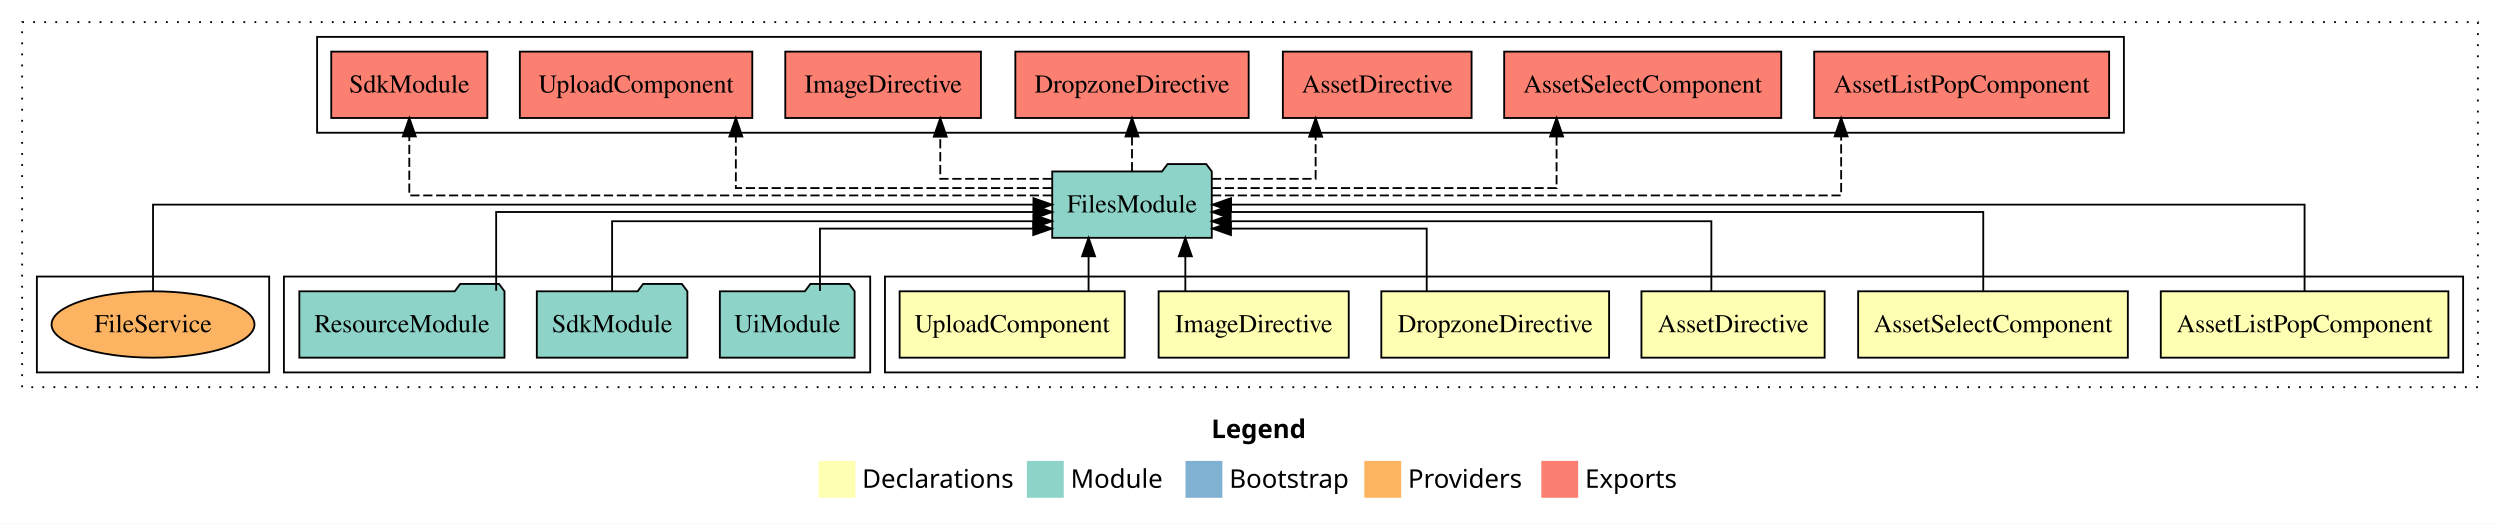
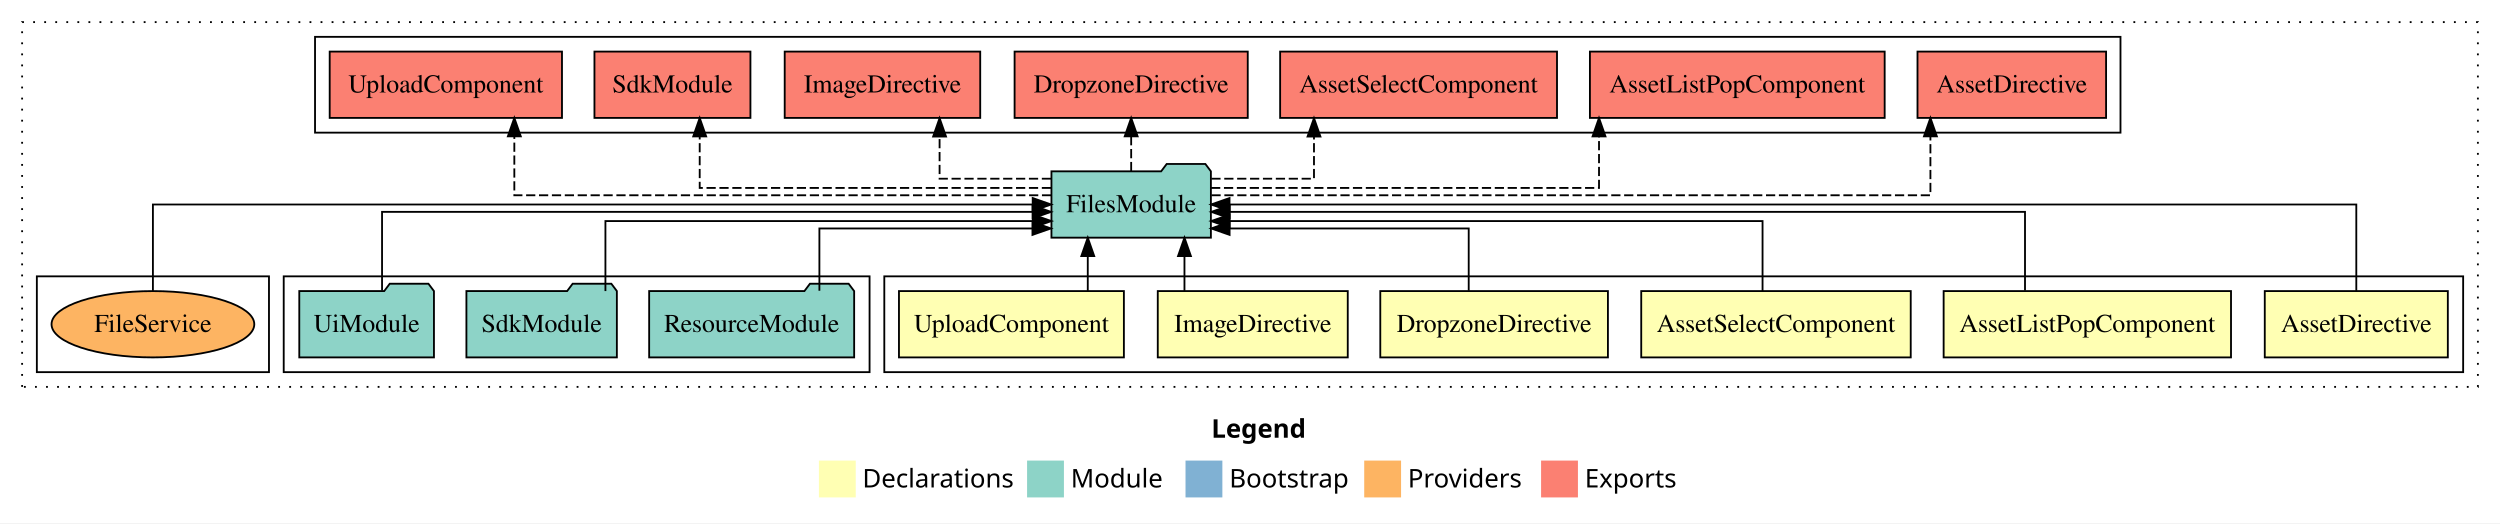
- <svg xmlns="http://www.w3.org/2000/svg" width="1356pt" height="284pt" viewBox="0.00 0.00 1356.00 284.00">
+ <svg xmlns="http://www.w3.org/2000/svg" width="1357pt" height="284pt" viewBox="0.00 0.00 1357.00 284.00">
  <g id="graph0" class="graph" transform="scale(1 1) rotate(0) translate(4 280)">
-     <polygon fill="#ffffff" stroke="transparent" points="-4,4 -4,-280 1352,-280 1352,4 -4,4" />
-     <text text-anchor="start" x="653.009" y="-42.4" font-family="sans-serif" font-weight="bold" font-size="14.00" fill="#000000">Legend</text>
-     <polygon fill="#ffffb3" stroke="transparent" points="440,-10 440,-30 460,-30 460,-10 440,-10" />
-     <text text-anchor="start" x="463.629" y="-15.4" font-family="sans-serif" font-size="14.00" fill="#000000">  Declarations</text>
-     <polygon fill="#8dd3c7" stroke="transparent" points="553,-10 553,-30 573,-30 573,-10 553,-10" />
-     <text text-anchor="start" x="576.725" y="-15.4" font-family="sans-serif" font-size="14.00" fill="#000000">  Module</text>
-     <polygon fill="#80b1d3" stroke="transparent" points="639,-10 639,-30 659,-30 659,-10 639,-10" />
-     <text text-anchor="start" x="662.781" y="-15.4" font-family="sans-serif" font-size="14.00" fill="#000000">  Bootstrap</text>
-     <polygon fill="#fdb462" stroke="transparent" points="736,-10 736,-30 756,-30 756,-10 736,-10" />
-     <text text-anchor="start" x="759.673" y="-15.4" font-family="sans-serif" font-size="14.00" fill="#000000">  Providers</text>
-     <polygon fill="#fb8072" stroke="transparent" points="832,-10 832,-30 852,-30 852,-10 832,-10" />
-     <text text-anchor="start" x="855.726" y="-15.4" font-family="sans-serif" font-size="14.00" fill="#000000">  Exports</text>
+     <polygon fill="#ffffff" stroke="transparent" points="-4,4 -4,-280 1353,-280 1353,4 -4,4" />
+     <text text-anchor="start" x="653.509" y="-42.4" font-family="sans-serif" font-weight="bold" font-size="14.00" fill="#000000">Legend</text>
+     <polygon fill="#ffffb3" stroke="transparent" points="440.5,-10 440.5,-30 460.5,-30 460.5,-10 440.5,-10" />
+     <text text-anchor="start" x="464.129" y="-15.4" font-family="sans-serif" font-size="14.00" fill="#000000">  Declarations</text>
+     <polygon fill="#8dd3c7" stroke="transparent" points="553.5,-10 553.5,-30 573.5,-30 573.5,-10 553.5,-10" />
+     <text text-anchor="start" x="577.225" y="-15.4" font-family="sans-serif" font-size="14.00" fill="#000000">  Module</text>
+     <polygon fill="#80b1d3" stroke="transparent" points="639.5,-10 639.5,-30 659.5,-30 659.5,-10 639.5,-10" />
+     <text text-anchor="start" x="663.281" y="-15.4" font-family="sans-serif" font-size="14.00" fill="#000000">  Bootstrap</text>
+     <polygon fill="#fdb462" stroke="transparent" points="736.5,-10 736.5,-30 756.5,-30 756.5,-10 736.5,-10" />
+     <text text-anchor="start" x="760.173" y="-15.4" font-family="sans-serif" font-size="14.00" fill="#000000">  Providers</text>
+     <polygon fill="#fb8072" stroke="transparent" points="832.5,-10 832.5,-30 852.5,-30 852.5,-10 832.5,-10" />
+     <text text-anchor="start" x="856.226" y="-15.4" font-family="sans-serif" font-size="14.00" fill="#000000">  Exports</text>
    <g id="clust1" class="cluster">
-       <polygon fill="none" stroke="#000000" stroke-dasharray="1,5" points="8,-70 8,-268 1340,-268 1340,-70 8,-70" />
+       <polygon fill="none" stroke="#000000" stroke-dasharray="1,5" points="8,-70 8,-268 1341,-268 1341,-70 8,-70" />
    </g>
    <g id="clust2" class="cluster">
-       <polygon fill="none" stroke="#000000" points="476,-78 476,-130 1332,-130 1332,-78 476,-78" />
+       <polygon fill="none" stroke="#000000" points="476,-78 476,-130 1333,-130 1333,-78 476,-78" />
    </g>
    <g id="clust9" class="cluster">
      <polygon fill="none" stroke="#000000" points="150,-78 150,-130 468,-130 468,-78 150,-78" />
    </g>
    <g id="clust10" class="cluster">
-       <polygon fill="none" stroke="#000000" points="168,-208 168,-260 1148,-260 1148,-208 168,-208" />
+       <polygon fill="none" stroke="#000000" points="167,-208 167,-260 1147,-260 1147,-208 167,-208" />
    </g>
    <g id="clust12" class="cluster">
      <polygon fill="none" stroke="#000000" points="16,-78 16,-130 142,-130 142,-78 16,-78" />
    </g>
    <g id="node1" class="node">
-       <polygon fill="#ffffb3" stroke="#000000" points="1323.994,-122 1168.006,-122 1168.006,-86 1323.994,-86 1323.994,-122" />
-       <text text-anchor="middle" x="1246" y="-99.8" font-family="Times,serif" font-size="14.00" fill="#000000">AssetListPopComponent</text>
+       <polygon fill="#ffffb3" stroke="#000000" points="1324.684,-122 1225.316,-122 1225.316,-86 1324.684,-86 1324.684,-122" />
+       <text text-anchor="middle" x="1275" y="-99.8" font-family="Times,serif" font-size="14.00" fill="#000000">AssetDirective</text>
    </g>
    <g id="node7" class="node">
      <polygon fill="#8dd3c7" stroke="#000000" points="653.273,-187 650.273,-191 629.273,-191 626.273,-187 566.727,-187 566.727,-151 653.273,-151 653.273,-187" />
      <text text-anchor="middle" x="610" y="-164.8" font-family="Times,serif" font-size="14.00" fill="#000000">FilesModule</text>
    </g>
    <g id="edge1" class="edge">
-       <path fill="none" stroke="#000000" d="M1246,-122.106C1246,-141.339 1246,-169 1246,-169 1246,-169 663.715,-169 663.715,-169" />
-       <polygon fill="#000000" stroke="#000000" points="663.715,-165.5 653.715,-169 663.715,-172.5 663.715,-165.5" />
+       <path fill="none" stroke="#000000" d="M1275,-122.106C1275,-141.339 1275,-169 1275,-169 1275,-169 663.376,-169 663.376,-169" />
+       <polygon fill="#000000" stroke="#000000" points="663.376,-165.5 653.376,-169 663.376,-172.5 663.376,-165.5" />
    </g>
    <g id="node2" class="node">
-       <polygon fill="#ffffb3" stroke="#000000" points="1150.141,-122 1003.859,-122 1003.859,-86 1150.141,-86 1150.141,-122" />
-       <text text-anchor="middle" x="1077" y="-99.8" font-family="Times,serif" font-size="14.00" fill="#000000">AssetSelectComponent</text>
+       <polygon fill="#ffffb3" stroke="#000000" points="1206.994,-122 1051.006,-122 1051.006,-86 1206.994,-86 1206.994,-122" />
+       <text text-anchor="middle" x="1129" y="-99.8" font-family="Times,serif" font-size="14.00" fill="#000000">AssetListPopComponent</text>
    </g>
    <g id="edge2" class="edge">
-       <path fill="none" stroke="#000000" d="M1071.713,-122.302C1071.713,-140.27 1071.713,-165 1071.713,-165 1071.713,-165 663.437,-165 663.437,-165" />
-       <polygon fill="#000000" stroke="#000000" points="663.437,-161.5 653.437,-165 663.437,-168.5 663.437,-161.5" />
+       <path fill="none" stroke="#000000" d="M1095.172,-122.302C1095.172,-140.27 1095.172,-165 1095.172,-165 1095.172,-165 663.483,-165 663.483,-165" />
+       <polygon fill="#000000" stroke="#000000" points="663.483,-161.5 653.483,-165 663.483,-168.5 663.483,-161.5" />
    </g>
    <g id="node3" class="node">
-       <polygon fill="#ffffb3" stroke="#000000" points="985.684,-122 886.316,-122 886.316,-86 985.684,-86 985.684,-122" />
-       <text text-anchor="middle" x="936" y="-99.8" font-family="Times,serif" font-size="14.00" fill="#000000">AssetDirective</text>
+       <polygon fill="#ffffb3" stroke="#000000" points="1033.141,-122 886.859,-122 886.859,-86 1033.141,-86 1033.141,-122" />
+       <text text-anchor="middle" x="960" y="-99.8" font-family="Times,serif" font-size="14.00" fill="#000000">AssetSelectComponent</text>
    </g>
    <g id="edge3" class="edge">
-       <path fill="none" stroke="#000000" d="M924.239,-122.027C924.239,-138.398 924.239,-160 924.239,-160 924.239,-160 663.364,-160 663.364,-160" />
-       <polygon fill="#000000" stroke="#000000" points="663.364,-156.5 653.364,-160 663.364,-163.5 663.364,-156.5" />
+       <path fill="none" stroke="#000000" d="M952.713,-122.027C952.713,-138.398 952.713,-160 952.713,-160 952.713,-160 663.405,-160 663.405,-160" />
+       <polygon fill="#000000" stroke="#000000" points="663.405,-156.5 653.405,-160 663.405,-163.5 663.405,-156.5" />
    </g>
    <g id="node4" class="node">
      <polygon fill="#ffffb3" stroke="#000000" points="868.779,-122 745.221,-122 745.221,-86 868.779,-86 868.779,-122" />
      <text text-anchor="middle" x="807" y="-99.8" font-family="Times,serif" font-size="14.00" fill="#000000">DropzoneDirective</text>
    </g>
    <g id="edge4" class="edge">
-       <path fill="none" stroke="#000000" d="M769.851,-122.187C769.851,-137.182 769.851,-156 769.851,-156 769.851,-156 663.68,-156 663.68,-156" />
-       <polygon fill="#000000" stroke="#000000" points="663.68,-152.5 653.68,-156 663.68,-159.5 663.68,-152.5" />
+       <path fill="none" stroke="#000000" d="M793.216,-122.187C793.216,-137.182 793.216,-156 793.216,-156 793.216,-156 663.419,-156 663.419,-156" />
+       <polygon fill="#000000" stroke="#000000" points="663.419,-152.5 653.419,-156 663.419,-159.5 663.419,-152.5" />
    </g>
    <g id="node5" class="node">
      <polygon fill="#ffffb3" stroke="#000000" points="727.563,-122 624.437,-122 624.437,-86 727.563,-86 727.563,-122" />
      <text text-anchor="middle" x="676" y="-99.8" font-family="Times,serif" font-size="14.00" fill="#000000">ImageDirective</text>
    </g>
    <g id="edge5" class="edge">
      <path fill="none" stroke="#000000" d="M638.927,-122.106C638.927,-122.106 638.927,-140.991 638.927,-140.991" />
      <polygon fill="#000000" stroke="#000000" points="635.428,-140.991 638.927,-150.991 642.428,-140.991 635.428,-140.991" />
    </g>
    <g id="node6" class="node">
      <polygon fill="#ffffb3" stroke="#000000" points="606.045,-122 483.955,-122 483.955,-86 606.045,-86 606.045,-122" />
      <text text-anchor="middle" x="545" y="-99.8" font-family="Times,serif" font-size="14.00" fill="#000000">UploadComponent</text>
    </g>
    <g id="edge6" class="edge">
      <path fill="none" stroke="#000000" d="M586.443,-122.106C586.443,-122.106 586.443,-140.991 586.443,-140.991" />
      <polygon fill="#000000" stroke="#000000" points="582.943,-140.991 586.443,-150.991 589.943,-140.991 582.943,-140.991" />
    </g>
    <g id="node11" class="node">
-       <polygon fill="#fb8072" stroke="#000000" points="1139.995,-252 980.005,-252 980.005,-216 1139.995,-216 1139.995,-252" />
-       <text text-anchor="middle" x="1060" y="-229.8" font-family="Times,serif" font-size="14.00" fill="#000000">AssetListPopComponent </text>
+       <polygon fill="#fb8072" stroke="#000000" points="1139.184,-252 1036.816,-252 1036.816,-216 1139.184,-216 1139.184,-252" />
+       <text text-anchor="middle" x="1088" y="-229.8" font-family="Times,serif" font-size="14.00" fill="#000000">AssetDirective </text>
    </g>
    <g id="edge10" class="edge">
-       <path fill="none" stroke="#000000" stroke-dasharray="5,2" d="M653.375,-174C753.967,-174 994.636,-174 994.636,-174 994.636,-174 994.636,-205.998 994.636,-205.998" />
-       <polygon fill="#000000" stroke="#000000" points="991.136,-205.998 994.636,-215.998 998.136,-205.998 991.136,-205.998" />
+       <path fill="none" stroke="#000000" stroke-dasharray="5,2" d="M653.584,-174C763.597,-174 1043.831,-174 1043.831,-174 1043.831,-174 1043.831,-205.998 1043.831,-205.998" />
+       <polygon fill="#000000" stroke="#000000" points="1040.331,-205.998 1043.831,-215.998 1047.331,-205.998 1040.331,-205.998" />
    </g>
    <g id="node12" class="node">
-       <polygon fill="#fb8072" stroke="#000000" points="962.141,-252 811.859,-252 811.859,-216 962.141,-216 962.141,-252" />
-       <text text-anchor="middle" x="887" y="-229.8" font-family="Times,serif" font-size="14.00" fill="#000000">AssetSelectComponent </text>
+       <polygon fill="#fb8072" stroke="#000000" points="1018.995,-252 859.005,-252 859.005,-216 1018.995,-216 1018.995,-252" />
+       <text text-anchor="middle" x="939" y="-229.8" font-family="Times,serif" font-size="14.00" fill="#000000">AssetListPopComponent </text>
    </g>
    <g id="edge11" class="edge">
-       <path fill="none" stroke="#000000" stroke-dasharray="5,2" d="M653.315,-178C720.023,-178 840.285,-178 840.285,-178 840.285,-178 840.285,-205.973 840.285,-205.973" />
-       <polygon fill="#000000" stroke="#000000" points="836.785,-205.973 840.285,-215.973 843.785,-205.973 836.785,-205.973" />
+       <path fill="none" stroke="#000000" stroke-dasharray="5,2" d="M653.366,-178C725.896,-178 863.946,-178 863.946,-178 863.946,-178 863.946,-205.973 863.946,-205.973" />
+       <polygon fill="#000000" stroke="#000000" points="860.446,-205.973 863.946,-215.973 867.446,-205.973 860.446,-205.973" />
    </g>
    <g id="node13" class="node">
-       <polygon fill="#fb8072" stroke="#000000" points="794.184,-252 691.816,-252 691.816,-216 794.184,-216 794.184,-252" />
-       <text text-anchor="middle" x="743" y="-229.8" font-family="Times,serif" font-size="14.00" fill="#000000">AssetDirective </text>
+       <polygon fill="#fb8072" stroke="#000000" points="841.141,-252 690.859,-252 690.859,-216 841.141,-216 841.141,-252" />
+       <text text-anchor="middle" x="766" y="-229.8" font-family="Times,serif" font-size="14.00" fill="#000000">AssetSelectComponent </text>
    </g>
    <g id="edge12" class="edge">
-       <path fill="none" stroke="#000000" stroke-dasharray="5,2" d="M653.394,-183C680.233,-183 709.595,-183 709.595,-183 709.595,-183 709.595,-205.876 709.595,-205.876" />
-       <polygon fill="#000000" stroke="#000000" points="706.095,-205.876 709.595,-215.876 713.095,-205.876 706.095,-205.876" />
+       <path fill="none" stroke="#000000" stroke-dasharray="5,2" d="M653.524,-183C680.186,-183 709.231,-183 709.231,-183 709.231,-183 709.231,-205.876 709.231,-205.876" />
+       <polygon fill="#000000" stroke="#000000" points="705.731,-205.876 709.231,-215.876 712.731,-205.876 705.731,-205.876" />
    </g>
    <g id="node14" class="node">
      <polygon fill="#fb8072" stroke="#000000" points="673.279,-252 546.721,-252 546.721,-216 673.279,-216 673.279,-252" />
      <text text-anchor="middle" x="610" y="-229.8" font-family="Times,serif" font-size="14.00" fill="#000000">DropzoneDirective </text>
    </g>
    <g id="edge13" class="edge">
      <path fill="none" stroke="#000000" stroke-dasharray="5,2" d="M610,-187.106C610,-187.106 610,-205.991 610,-205.991" />
      <polygon fill="#000000" stroke="#000000" points="606.5,-205.991 610,-215.991 613.5,-205.991 606.5,-205.991" />
    </g>
    <g id="node15" class="node">
      <polygon fill="#fb8072" stroke="#000000" points="528.064,-252 421.936,-252 421.936,-216 528.064,-216 528.064,-252" />
      <text text-anchor="middle" x="475" y="-229.8" font-family="Times,serif" font-size="14.00" fill="#000000">ImageDirective </text>
    </g>
    <g id="edge14" class="edge">
      <path fill="none" stroke="#000000" stroke-dasharray="5,2" d="M566.499,-183C538.002,-183 506.005,-183 506.005,-183 506.005,-183 506.005,-205.876 506.005,-205.876" />
      <polygon fill="#000000" stroke="#000000" points="502.505,-205.876 506.005,-215.876 509.505,-205.876 502.505,-205.876" />
    </g>
    <g id="node16" class="node">
-       <polygon fill="#fb8072" stroke="#000000" points="404.044,-252 277.956,-252 277.956,-216 404.044,-216 404.044,-252" />
-       <text text-anchor="middle" x="341" y="-229.8" font-family="Times,serif" font-size="14.00" fill="#000000">UploadComponent </text>
+       <polygon fill="#fb8072" stroke="#000000" points="403.333,-252 318.667,-252 318.667,-216 403.333,-216 403.333,-252" />
+       <text text-anchor="middle" x="361" y="-229.8" font-family="Times,serif" font-size="14.00" fill="#000000">SdkModule </text>
    </g>
    <g id="edge15" class="edge">
-       <path fill="none" stroke="#000000" stroke-dasharray="5,2" d="M566.517,-178C503.729,-178 395.124,-178 395.124,-178 395.124,-178 395.124,-205.973 395.124,-205.973" />
-       <polygon fill="#000000" stroke="#000000" points="391.624,-205.973 395.124,-215.973 398.624,-205.973 391.624,-205.973" />
+       <path fill="none" stroke="#000000" stroke-dasharray="5,2" d="M566.497,-178C498.768,-178 375.799,-178 375.799,-178 375.799,-178 375.799,-205.973 375.799,-205.973" />
+       <polygon fill="#000000" stroke="#000000" points="372.299,-205.973 375.799,-215.973 379.299,-205.973 372.299,-205.973" />
    </g>
    <g id="node17" class="node">
-       <polygon fill="#fb8072" stroke="#000000" points="260.333,-252 175.667,-252 175.667,-216 260.333,-216 260.333,-252" />
-       <text text-anchor="middle" x="218" y="-229.8" font-family="Times,serif" font-size="14.00" fill="#000000">SdkModule </text>
+       <polygon fill="#fb8072" stroke="#000000" points="301.044,-252 174.956,-252 174.956,-216 301.044,-216 301.044,-252" />
+       <text text-anchor="middle" x="238" y="-229.8" font-family="Times,serif" font-size="14.00" fill="#000000">UploadComponent </text>
    </g>
    <g id="edge16" class="edge">
-       <path fill="none" stroke="#000000" stroke-dasharray="5,2" d="M566.551,-174C464.489,-174 218,-174 218,-174 218,-174 218,-205.998 218,-205.998" />
-       <polygon fill="#000000" stroke="#000000" points="214.5,-205.998 218,-215.998 221.5,-205.998 214.5,-205.998" />
+       <path fill="none" stroke="#000000" stroke-dasharray="5,2" d="M566.571,-174C475.976,-174 275.178,-174 275.178,-174 275.178,-174 275.178,-205.998 275.178,-205.998" />
+       <polygon fill="#000000" stroke="#000000" points="271.678,-205.998 275.178,-215.998 278.678,-205.998 271.678,-205.998" />
    </g>
    <g id="node8" class="node">
-       <polygon fill="#8dd3c7" stroke="#000000" points="459.548,-122 456.548,-126 435.548,-126 432.548,-122 386.452,-122 386.452,-86 459.548,-86 459.548,-122" />
-       <text text-anchor="middle" x="423" y="-99.8" font-family="Times,serif" font-size="14.00" fill="#000000">UiModule</text>
+       <polygon fill="#8dd3c7" stroke="#000000" points="459.636,-122 456.636,-126 435.636,-126 432.636,-122 348.364,-122 348.364,-86 459.636,-86 459.636,-122" />
+       <text text-anchor="middle" x="404" y="-99.8" font-family="Times,serif" font-size="14.00" fill="#000000">ResourceModule</text>
    </g>
    <g id="edge7" class="edge">
-       <path fill="none" stroke="#000000" d="M440.746,-122.187C440.746,-137.182 440.746,-156 440.746,-156 440.746,-156 556.413,-156 556.413,-156" />
-       <polygon fill="#000000" stroke="#000000" points="556.413,-159.5 566.413,-156 556.413,-152.5 556.413,-159.5" />
+       <path fill="none" stroke="#000000" d="M440.768,-122.187C440.768,-137.182 440.768,-156 440.768,-156 440.768,-156 556.419,-156 556.419,-156" />
+       <polygon fill="#000000" stroke="#000000" points="556.419,-159.5 566.419,-156 556.418,-152.5 556.419,-159.5" />
    </g>
    <g id="node9" class="node">
-       <polygon fill="#8dd3c7" stroke="#000000" points="368.833,-122 365.833,-126 344.833,-126 341.833,-122 287.167,-122 287.167,-86 368.833,-86 368.833,-122" />
-       <text text-anchor="middle" x="328" y="-99.8" font-family="Times,serif" font-size="14.00" fill="#000000">SdkModule</text>
+       <polygon fill="#8dd3c7" stroke="#000000" points="330.833,-122 327.833,-126 306.833,-126 303.833,-122 249.167,-122 249.167,-86 330.833,-86 330.833,-122" />
+       <text text-anchor="middle" x="290" y="-99.8" font-family="Times,serif" font-size="14.00" fill="#000000">SdkModule</text>
    </g>
    <g id="edge8" class="edge">
-       <path fill="none" stroke="#000000" d="M328,-122.027C328,-138.398 328,-160 328,-160 328,-160 556.556,-160 556.556,-160" />
-       <polygon fill="#000000" stroke="#000000" points="556.556,-163.5 566.556,-160 556.556,-156.5 556.556,-163.5" />
+       <path fill="none" stroke="#000000" d="M324.625,-122.027C324.625,-138.398 324.625,-160 324.625,-160 324.625,-160 556.658,-160 556.658,-160" />
+       <polygon fill="#000000" stroke="#000000" points="556.658,-163.5 566.658,-160 556.658,-156.5 556.658,-163.5" />
    </g>
    <g id="node10" class="node">
-       <polygon fill="#8dd3c7" stroke="#000000" points="269.636,-122 266.636,-126 245.636,-126 242.636,-122 158.364,-122 158.364,-86 269.636,-86 269.636,-122" />
-       <text text-anchor="middle" x="214" y="-99.8" font-family="Times,serif" font-size="14.00" fill="#000000">ResourceModule</text>
+       <polygon fill="#8dd3c7" stroke="#000000" points="231.548,-122 228.548,-126 207.548,-126 204.548,-122 158.452,-122 158.452,-86 231.548,-86 231.548,-122" />
+       <text text-anchor="middle" x="195" y="-99.8" font-family="Times,serif" font-size="14.00" fill="#000000">UiModule</text>
    </g>
    <g id="edge9" class="edge">
-       <path fill="none" stroke="#000000" d="M265.117,-122.302C265.117,-140.27 265.117,-165 265.117,-165 265.117,-165 556.669,-165 556.669,-165" />
-       <polygon fill="#000000" stroke="#000000" points="556.67,-168.5 566.669,-165 556.669,-161.5 556.67,-168.5" />
+       <path fill="none" stroke="#000000" d="M203.376,-122.302C203.376,-140.27 203.376,-165 203.376,-165 203.376,-165 556.484,-165 556.484,-165" />
+       <polygon fill="#000000" stroke="#000000" points="556.484,-168.5 566.484,-165 556.484,-161.5 556.484,-168.5" />
    </g>
    <g id="node18" class="node">
      <ellipse fill="#fdb462" stroke="#000000" cx="79" cy="-104" rx="55.029" ry="18" />
      <text text-anchor="middle" x="79" y="-99.8" font-family="Times,serif" font-size="14.00" fill="#000000">FileService</text>
    </g>
    <g id="edge17" class="edge">
      <path fill="none" stroke="#000000" d="M79,-122.106C79,-141.339 79,-169 79,-169 79,-169 556.546,-169 556.546,-169" />
      <polygon fill="#000000" stroke="#000000" points="556.546,-172.5 566.546,-169 556.546,-165.5 556.546,-172.5" />
    </g>
  </g>
</svg>
